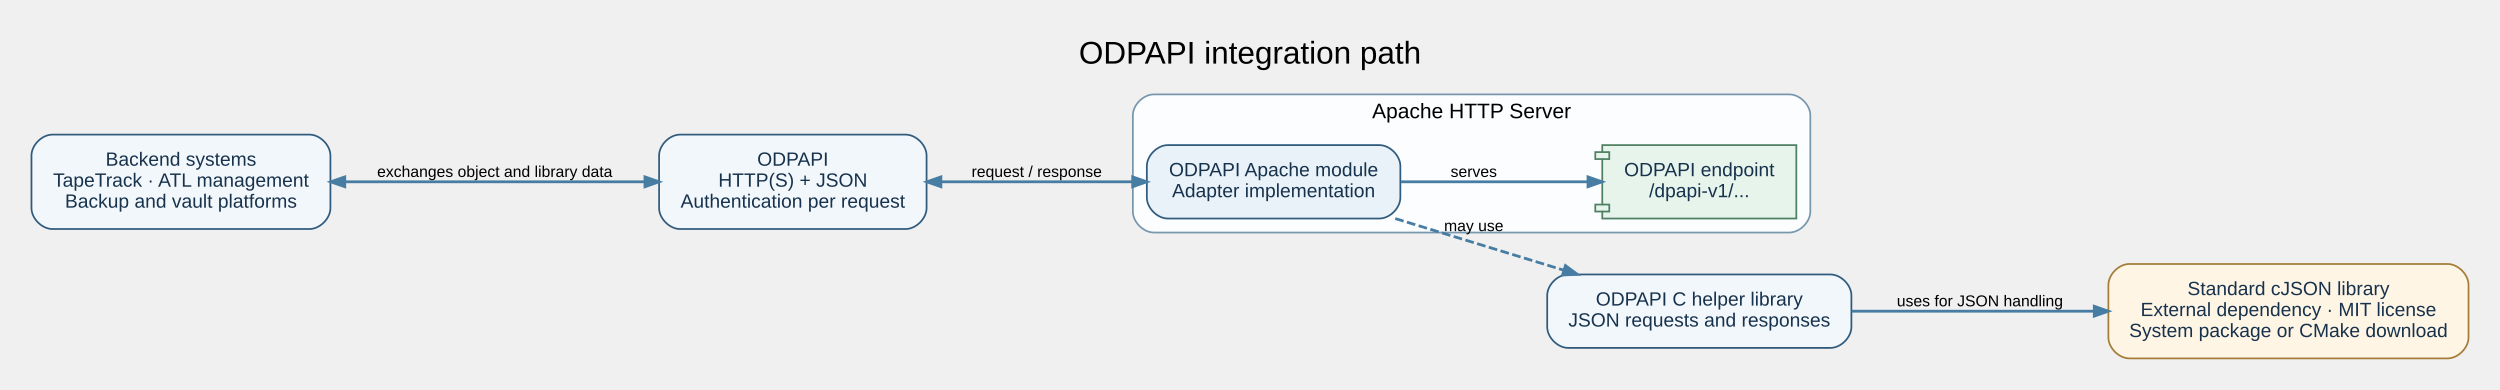
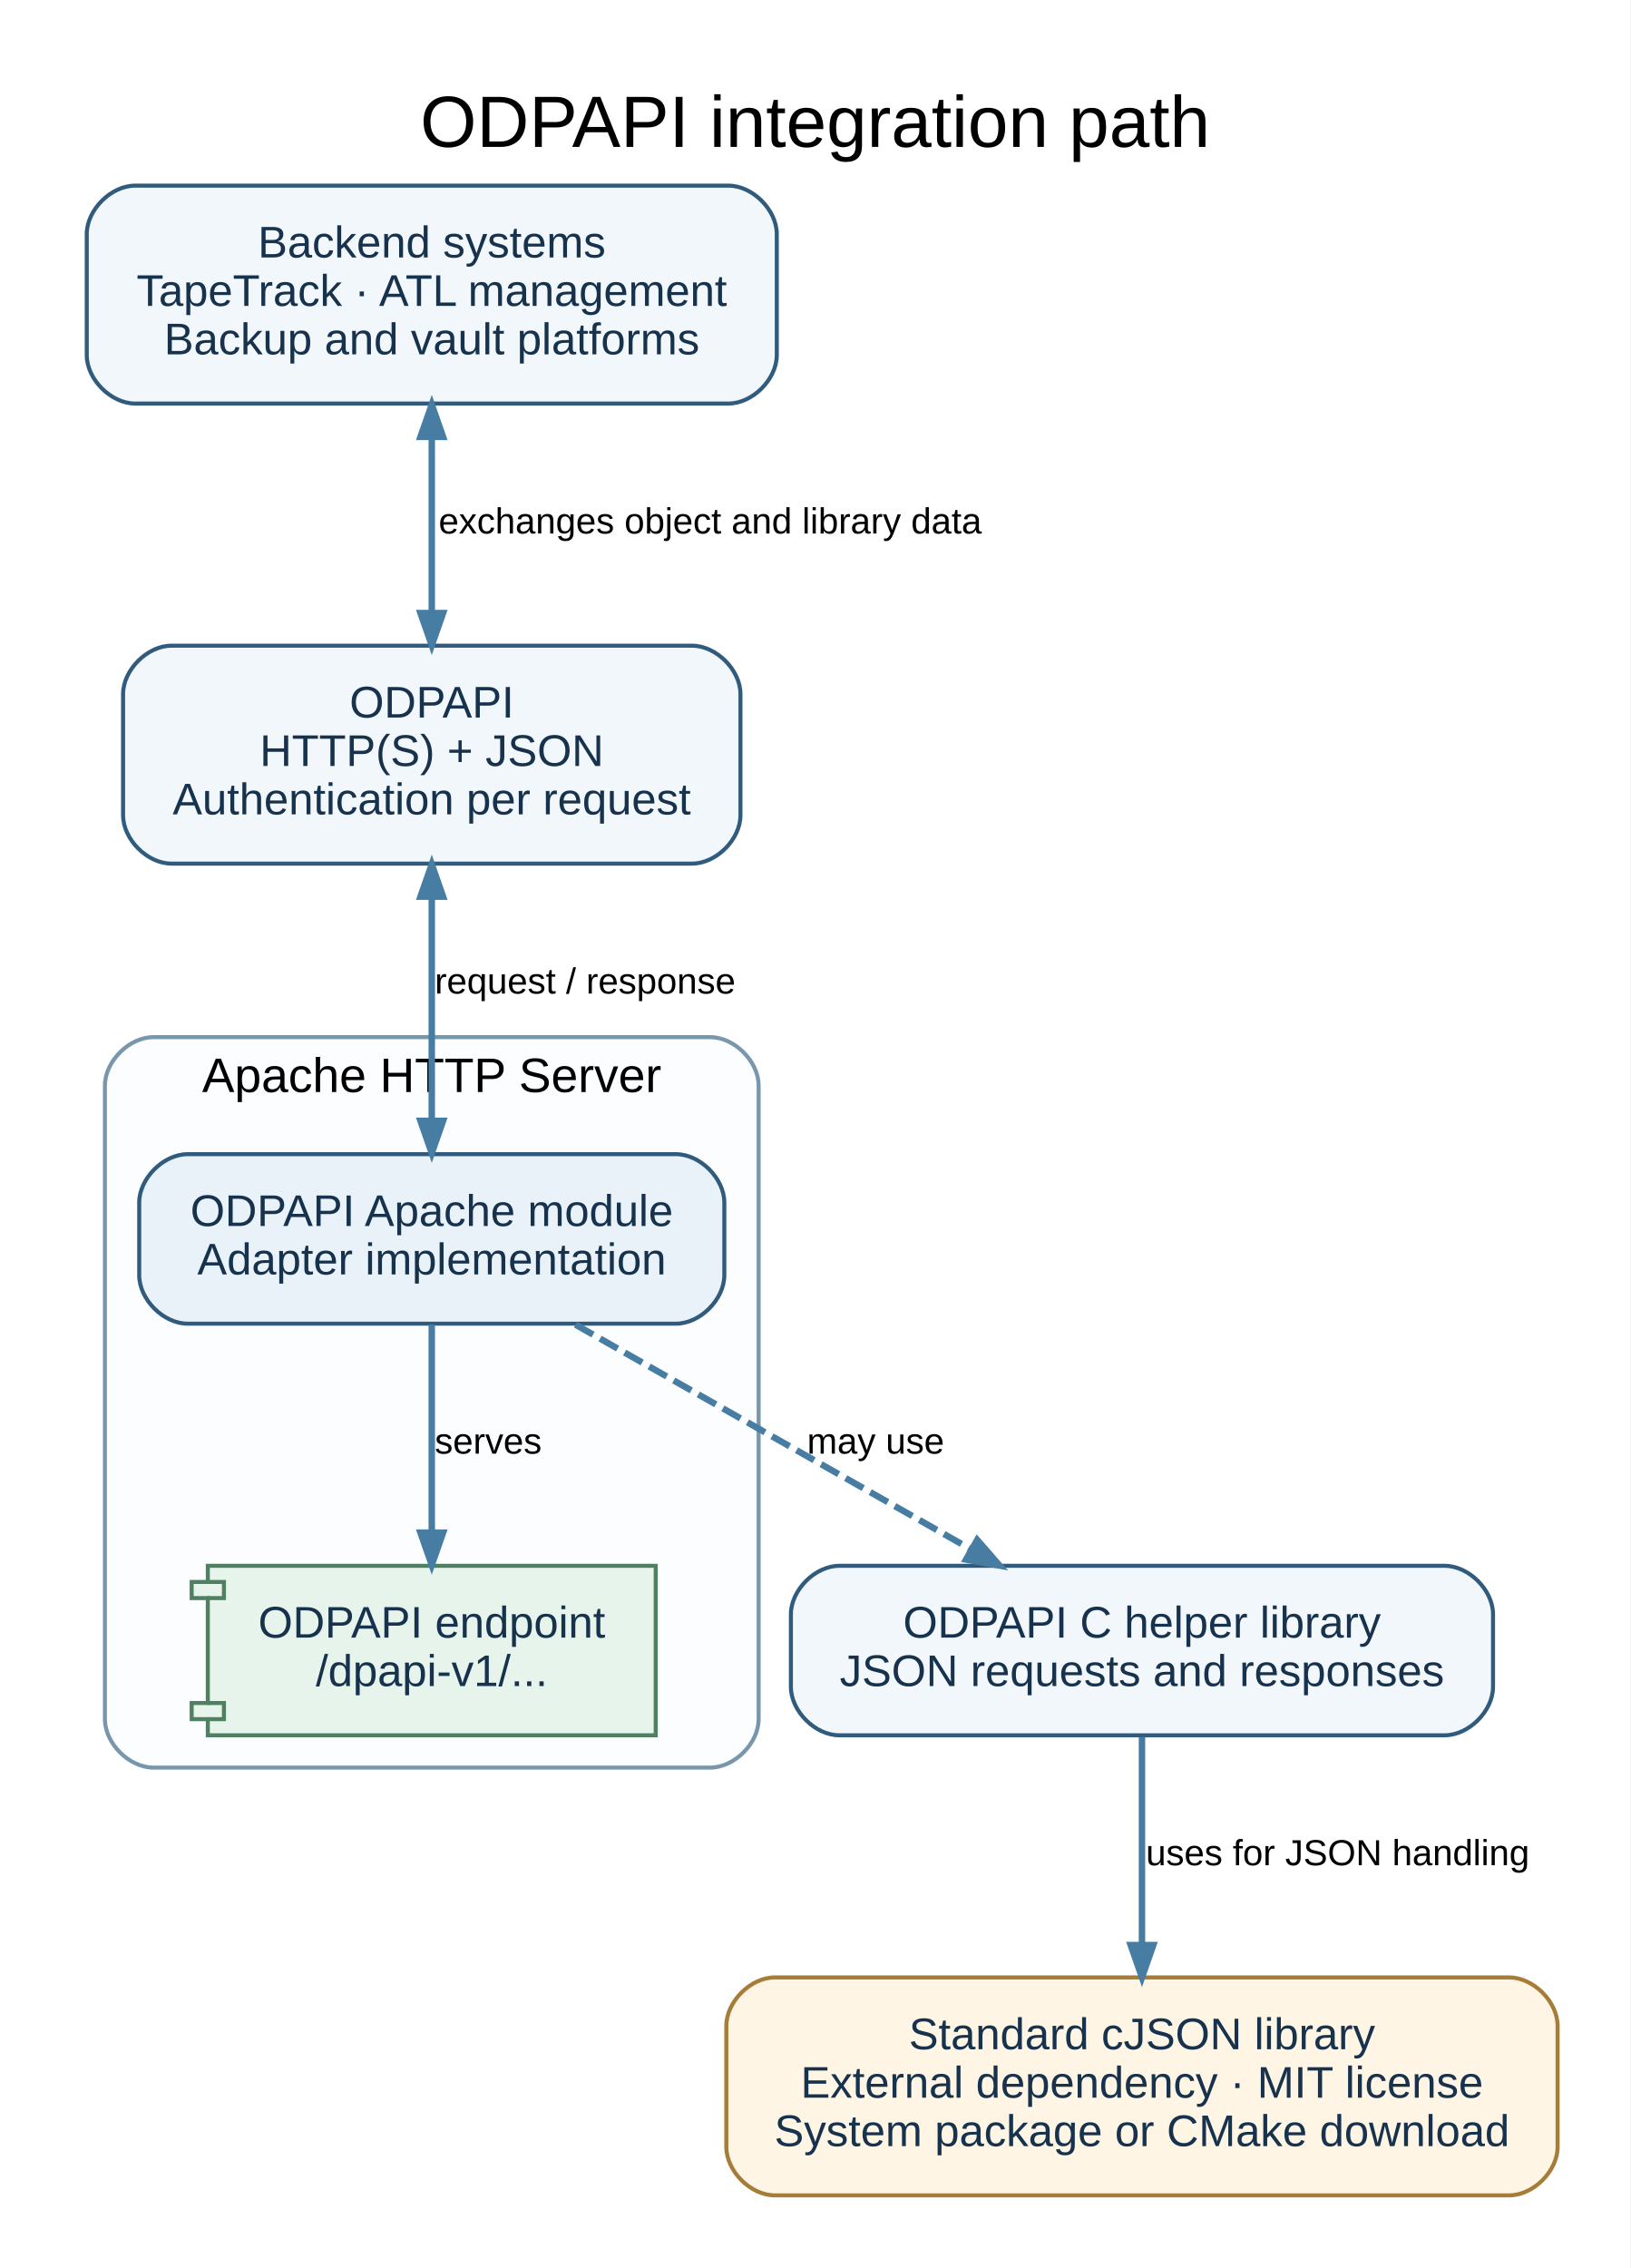
- <svg xmlns="http://www.w3.org/2000/svg" width="1430pt" height="223pt" viewBox="0.00 0.00 1430.00 223.00">
-   <g id="graph0" class="graph" transform="scale(1 1) rotate(0) translate(18 205)">
-     <text text-anchor="middle" x="697" y="-168.6" font-family="Arial" font-size="18.00">ODPAPI integration path</text>
+ <svg xmlns="http://www.w3.org/2000/svg" width="404pt" height="562pt" viewBox="0.00 0.00 404.00 562.00">
+   <g id="graph0" class="graph" transform="scale(1 1) rotate(0) translate(18 544)">
+     <polygon fill="white" stroke="transparent" points="-18,18 -18,-544 386,-544 386,18 -18,18" />
+     <text text-anchor="middle" x="184" y="-507.6" font-family="Arial" font-size="18.00">ODPAPI integration path</text>
    <g id="clust1" class="cluster">
-       <path fill="#fbfdff" stroke="#7897ad" d="M642,-72C642,-72 1005.5,-72 1005.5,-72 1011.5,-72 1017.5,-78 1017.5,-84 1017.5,-84 1017.5,-139 1017.5,-139 1017.5,-145 1011.5,-151 1005.5,-151 1005.5,-151 642,-151 642,-151 636,-151 630,-145 630,-139 630,-139 630,-84 630,-84 630,-78 636,-72 642,-72" />
-       <text text-anchor="middle" x="823.75" y="-137.4" font-family="Arial" font-size="12.00">Apache HTTP Server</text>
+       <path fill="#fbfdff" stroke="#7897ad" d="M20,-106C20,-106 158,-106 158,-106 164,-106 170,-112 170,-118 170,-118 170,-275 170,-275 170,-281 164,-287 158,-287 158,-287 20,-287 20,-287 14,-287 8,-281 8,-275 8,-275 8,-118 8,-118 8,-112 14,-106 20,-106" />
+       <text text-anchor="middle" x="89" y="-273.4" font-family="Arial" font-size="12.00">Apache HTTP Server</text>
    </g>
    <g id="node1" class="node">
-       <path fill="#f2f7fb" stroke="#315b7d" d="M159,-128C159,-128 12,-128 12,-128 6,-128 0,-122 0,-116 0,-116 0,-86 0,-86 0,-80 6,-74 12,-74 12,-74 159,-74 159,-74 165,-74 171,-80 171,-86 171,-86 171,-116 171,-116 171,-122 165,-128 159,-128" />
-       <text text-anchor="middle" x="85.5" y="-110.2" font-family="Arial" font-size="11.00" fill="#17324d">Backend systems</text>
-       <text text-anchor="middle" x="85.5" y="-98.2" font-family="Arial" font-size="11.00" fill="#17324d">TapeTrack · ATL management</text>
-       <text text-anchor="middle" x="85.5" y="-86.2" font-family="Arial" font-size="11.00" fill="#17324d">Backup and vault platforms</text>
+       <path fill="#f2f7fb" stroke="#315b7d" d="M162.5,-498C162.5,-498 15.5,-498 15.5,-498 9.5,-498 3.5,-492 3.5,-486 3.5,-486 3.5,-456 3.5,-456 3.5,-450 9.5,-444 15.5,-444 15.5,-444 162.5,-444 162.5,-444 168.5,-444 174.5,-450 174.5,-456 174.5,-456 174.5,-486 174.5,-486 174.5,-492 168.5,-498 162.5,-498" />
+       <text text-anchor="middle" x="89" y="-480.2" font-family="Arial" font-size="11.00" fill="#17324d">Backend systems</text>
+       <text text-anchor="middle" x="89" y="-468.2" font-family="Arial" font-size="11.00" fill="#17324d">TapeTrack · ATL management</text>
+       <text text-anchor="middle" x="89" y="-456.2" font-family="Arial" font-size="11.00" fill="#17324d">Backup and vault platforms</text>
    </g>
    <g id="node2" class="node">
-       <path fill="#f2f7fb" stroke="#315b7d" d="M500,-128C500,-128 371,-128 371,-128 365,-128 359,-122 359,-116 359,-116 359,-86 359,-86 359,-80 365,-74 371,-74 371,-74 500,-74 500,-74 506,-74 512,-80 512,-86 512,-86 512,-116 512,-116 512,-122 506,-128 500,-128" />
-       <text text-anchor="middle" x="435.5" y="-110.2" font-family="Arial" font-size="11.00" fill="#17324d">ODPAPI</text>
-       <text text-anchor="middle" x="435.5" y="-98.2" font-family="Arial" font-size="11.00" fill="#17324d">HTTP(S) + JSON</text>
-       <text text-anchor="middle" x="435.5" y="-86.2" font-family="Arial" font-size="11.00" fill="#17324d">Authentication per request</text>
+       <path fill="#f2f7fb" stroke="#315b7d" d="M153.5,-384C153.5,-384 24.5,-384 24.5,-384 18.5,-384 12.5,-378 12.5,-372 12.5,-372 12.5,-342 12.5,-342 12.5,-336 18.5,-330 24.5,-330 24.5,-330 153.5,-330 153.5,-330 159.5,-330 165.5,-336 165.5,-342 165.5,-342 165.5,-372 165.5,-372 165.5,-378 159.5,-384 153.5,-384" />
+       <text text-anchor="middle" x="89" y="-366.2" font-family="Arial" font-size="11.00" fill="#17324d">ODPAPI</text>
+       <text text-anchor="middle" x="89" y="-354.2" font-family="Arial" font-size="11.00" fill="#17324d">HTTP(S) + JSON</text>
+       <text text-anchor="middle" x="89" y="-342.2" font-family="Arial" font-size="11.00" fill="#17324d">Authentication per request</text>
    </g>
    <g id="edge2" class="edge">
-       <path fill="none" stroke="#487da3" stroke-width="1.6" d="M179.36,-101C232.67,-101 299.07,-101 350.76,-101" />
-       <polygon fill="#487da3" stroke="#487da3" stroke-width="1.6" points="179.19,-98.2 171.19,-101 179.19,-103.8 179.19,-98.2" />
-       <polygon fill="#487da3" stroke="#487da3" stroke-width="1.6" points="350.93,-103.8 358.93,-101 350.93,-98.2 350.93,-103.8" />
-       <text text-anchor="middle" x="265" y="-103.8" font-family="Arial" font-size="9.00">exchanges object and library data</text>
+       <path fill="none" stroke="#487da3" stroke-width="1.6" d="M89,-435.39C89,-421.69 89,-405.98 89,-392.31" />
+       <polygon fill="#487da3" stroke="#487da3" stroke-width="1.6" points="86.2,-435.74 89,-443.74 91.8,-435.74 86.2,-435.74" />
+       <polygon fill="#487da3" stroke="#487da3" stroke-width="1.6" points="91.8,-392.09 89,-384.09 86.2,-392.09 91.8,-392.09" />
+       <text text-anchor="middle" x="158" y="-411.8" font-family="Arial" font-size="9.00">exchanges object and library data</text>
    </g>
    <g id="node3" class="node">
-       <path fill="#e8f2f8" stroke="#315b7d" d="M771,-122C771,-122 650,-122 650,-122 644,-122 638,-116 638,-110 638,-110 638,-92 638,-92 638,-86 644,-80 650,-80 650,-80 771,-80 771,-80 777,-80 783,-86 783,-92 783,-92 783,-110 783,-110 783,-116 777,-122 771,-122" />
-       <text text-anchor="middle" x="710.5" y="-104.2" font-family="Arial" font-size="11.00" fill="#17324d">ODPAPI Apache module</text>
-       <text text-anchor="middle" x="710.5" y="-92.2" font-family="Arial" font-size="11.00" fill="#17324d">Adapter implementation</text>
+       <path fill="#e8f2f8" stroke="#315b7d" d="M149.5,-258C149.5,-258 28.5,-258 28.5,-258 22.5,-258 16.5,-252 16.5,-246 16.5,-246 16.5,-228 16.5,-228 16.5,-222 22.5,-216 28.5,-216 28.5,-216 149.5,-216 149.5,-216 155.5,-216 161.5,-222 161.5,-228 161.5,-228 161.5,-246 161.5,-246 161.5,-252 155.5,-258 149.5,-258" />
+       <text text-anchor="middle" x="89" y="-240.2" font-family="Arial" font-size="11.00" fill="#17324d">ODPAPI Apache module</text>
+       <text text-anchor="middle" x="89" y="-228.2" font-family="Arial" font-size="11.00" fill="#17324d">Adapter implementation</text>
    </g>
    <g id="edge3" class="edge">
-       <path fill="none" stroke="#487da3" stroke-width="1.6" d="M520.59,-101C555.36,-101 595.47,-101 629.77,-101" />
-       <polygon fill="#487da3" stroke="#487da3" stroke-width="1.6" points="520.18,-98.2 512.18,-101 520.18,-103.8 520.18,-98.2" />
-       <polygon fill="#487da3" stroke="#487da3" stroke-width="1.6" points="629.9,-103.8 637.9,-101 629.9,-98.2 629.9,-103.8" />
-       <text text-anchor="middle" x="575" y="-103.8" font-family="Arial" font-size="9.00">request / response</text>
+       <path fill="none" stroke="#487da3" stroke-width="1.6" d="M89,-321.62C89,-304.11 89,-283.08 89,-266.49" />
+       <polygon fill="#487da3" stroke="#487da3" stroke-width="1.6" points="86.2,-321.81 89,-329.81 91.8,-321.81 86.2,-321.81" />
+       <polygon fill="#487da3" stroke="#487da3" stroke-width="1.6" points="91.8,-266.26 89,-258.26 86.2,-266.26 91.8,-266.26" />
+       <text text-anchor="middle" x="127" y="-297.8" font-family="Arial" font-size="9.00">request / response</text>
    </g>
    <g id="node4" class="node">
-       <polygon fill="#e7f4ec" stroke="#4e8061" points="1009.5,-122 898.5,-122 898.5,-118 894.5,-118 894.5,-114 898.5,-114 898.5,-88 894.5,-88 894.5,-84 898.5,-84 898.5,-80 1009.5,-80 1009.5,-122" />
-       <polyline fill="none" stroke="#4e8061" points="898.5,-118 902.5,-118 902.5,-114 898.5,-114 " />
-       <polyline fill="none" stroke="#4e8061" points="898.5,-88 902.5,-88 902.5,-84 898.5,-84 " />
-       <text text-anchor="middle" x="954" y="-104.2" font-family="Arial" font-size="11.00" fill="#17324d">ODPAPI endpoint</text>
-       <text text-anchor="middle" x="954" y="-92.2" font-family="Arial" font-size="11.00" fill="#17324d">/dpapi-v1/...</text>
+       <polygon fill="#e7f4ec" stroke="#4e8061" points="144.5,-156 33.5,-156 33.5,-152 29.5,-152 29.5,-148 33.5,-148 33.5,-122 29.5,-122 29.5,-118 33.5,-118 33.5,-114 144.5,-114 144.5,-156" />
+       <polyline fill="none" stroke="#4e8061" points="33.5,-152 37.5,-152 37.5,-148 33.5,-148 " />
+       <polyline fill="none" stroke="#4e8061" points="33.5,-122 37.5,-122 37.5,-118 33.5,-118 " />
+       <text text-anchor="middle" x="89" y="-138.2" font-family="Arial" font-size="11.00" fill="#17324d">ODPAPI endpoint</text>
+       <text text-anchor="middle" x="89" y="-126.2" font-family="Arial" font-size="11.00" fill="#17324d">/dpapi-v1/...</text>
    </g>
    <g id="edge1" class="edge">
-       <path fill="none" stroke="#487da3" stroke-width="1.6" d="M783.3,-101C817.27,-101 857.46,-101 890.2,-101" />
-       <polygon fill="#487da3" stroke="#487da3" stroke-width="1.6" points="890.35,-103.8 898.35,-101 890.35,-98.2 890.35,-103.8" />
-       <text text-anchor="middle" x="825" y="-103.8" font-family="Arial" font-size="9.00">serves</text>
+       <path fill="none" stroke="#487da3" stroke-width="1.6" d="M89,-215.76C89,-200.99 89,-180.76 89,-164.38" />
+       <polygon fill="#487da3" stroke="#487da3" stroke-width="1.6" points="91.8,-164.21 89,-156.21 86.2,-164.21 91.8,-164.21" />
+       <text text-anchor="middle" x="103" y="-183.8" font-family="Arial" font-size="9.00">serves</text>
    </g>
    <g id="node5" class="node">
-       <path fill="#f2f7fb" stroke="#315b7d" d="M1029,-48C1029,-48 879,-48 879,-48 873,-48 867,-42 867,-36 867,-36 867,-18 867,-18 867,-12 873,-6 879,-6 879,-6 1029,-6 1029,-6 1035,-6 1041,-12 1041,-18 1041,-18 1041,-36 1041,-36 1041,-42 1035,-48 1029,-48" />
-       <text text-anchor="middle" x="954" y="-30.2" font-family="Arial" font-size="11.00" fill="#17324d">ODPAPI C helper library</text>
-       <text text-anchor="middle" x="954" y="-18.2" font-family="Arial" font-size="11.00" fill="#17324d">JSON requests and responses</text>
+       <path fill="#f2f7fb" stroke="#315b7d" d="M340,-156C340,-156 190,-156 190,-156 184,-156 178,-150 178,-144 178,-144 178,-126 178,-126 178,-120 184,-114 190,-114 190,-114 340,-114 340,-114 346,-114 352,-120 352,-126 352,-126 352,-144 352,-144 352,-150 346,-156 340,-156" />
+       <text text-anchor="middle" x="265" y="-138.2" font-family="Arial" font-size="11.00" fill="#17324d">ODPAPI C helper library</text>
+       <text text-anchor="middle" x="265" y="-126.2" font-family="Arial" font-size="11.00" fill="#17324d">JSON requests and responses</text>
    </g>
    <g id="edge4" class="edge">
-       <path fill="none" stroke="#487da3" stroke-width="1.6" stroke-dasharray="5,2" d="M780.06,-79.99C810.14,-70.77 845.57,-59.92 876.51,-50.44" />
-       <polygon fill="#487da3" stroke="#487da3" stroke-width="1.6" points="877.44,-53.08 884.27,-48.06 875.8,-47.73 877.44,-53.08" />
-       <text text-anchor="middle" x="825" y="-72.8" font-family="Arial" font-size="9.00">may use</text>
+       <path fill="none" stroke="#487da3" stroke-width="1.6" stroke-dasharray="5,2" d="M124.62,-215.76C152.98,-199.65 192.75,-177.05 222.73,-160.02" />
+       <polygon fill="#487da3" stroke="#487da3" stroke-width="1.6" points="224.17,-162.42 229.74,-156.04 221.4,-157.55 224.17,-162.42" />
+       <text text-anchor="middle" x="199" y="-183.8" font-family="Arial" font-size="9.00">may use</text>
    </g>
    <g id="node6" class="node">
-       <path fill="#fff5e5" stroke="#a57c38" d="M1382,-54C1382,-54 1200,-54 1200,-54 1194,-54 1188,-48 1188,-42 1188,-42 1188,-12 1188,-12 1188,-6 1194,0 1200,0 1200,0 1382,0 1382,0 1388,0 1394,-6 1394,-12 1394,-12 1394,-42 1394,-42 1394,-48 1388,-54 1382,-54" />
-       <text text-anchor="middle" x="1291" y="-36.2" font-family="Arial" font-size="11.00" fill="#17324d">Standard cJSON library</text>
-       <text text-anchor="middle" x="1291" y="-24.2" font-family="Arial" font-size="11.00" fill="#17324d">External dependency · MIT license</text>
-       <text text-anchor="middle" x="1291" y="-12.2" font-family="Arial" font-size="11.00" fill="#17324d">System package or CMake download</text>
+       <path fill="#fff5e5" stroke="#a57c38" d="M356,-54C356,-54 174,-54 174,-54 168,-54 162,-48 162,-42 162,-42 162,-12 162,-12 162,-6 168,0 174,0 174,0 356,0 356,0 362,0 368,-6 368,-12 368,-12 368,-42 368,-42 368,-48 362,-54 356,-54" />
+       <text text-anchor="middle" x="265" y="-36.2" font-family="Arial" font-size="11.00" fill="#17324d">Standard cJSON library</text>
+       <text text-anchor="middle" x="265" y="-24.2" font-family="Arial" font-size="11.00" fill="#17324d">External dependency · MIT license</text>
+       <text text-anchor="middle" x="265" y="-12.2" font-family="Arial" font-size="11.00" fill="#17324d">System package or CMake download</text>
    </g>
    <g id="edge5" class="edge">
-       <path fill="none" stroke="#487da3" stroke-width="1.6" d="M1041.27,-27C1083.52,-27 1134.86,-27 1179.9,-27" />
-       <polygon fill="#487da3" stroke="#487da3" stroke-width="1.6" points="1179.94,-29.8 1187.94,-27 1179.94,-24.2 1179.94,-29.8" />
-       <text text-anchor="middle" x="1114.5" y="-29.8" font-family="Arial" font-size="9.00">uses for JSON handling</text>
+       <path fill="none" stroke="#487da3" stroke-width="1.6" d="M265,-113.56C265,-98.98 265,-79.04 265,-62.07" />
+       <polygon fill="#487da3" stroke="#487da3" stroke-width="1.6" points="267.8,-62.02 265,-54.02 262.2,-62.02 267.8,-62.02" />
+       <text text-anchor="middle" x="313.5" y="-81.8" font-family="Arial" font-size="9.00">uses for JSON handling</text>
    </g>
  </g>
</svg>
